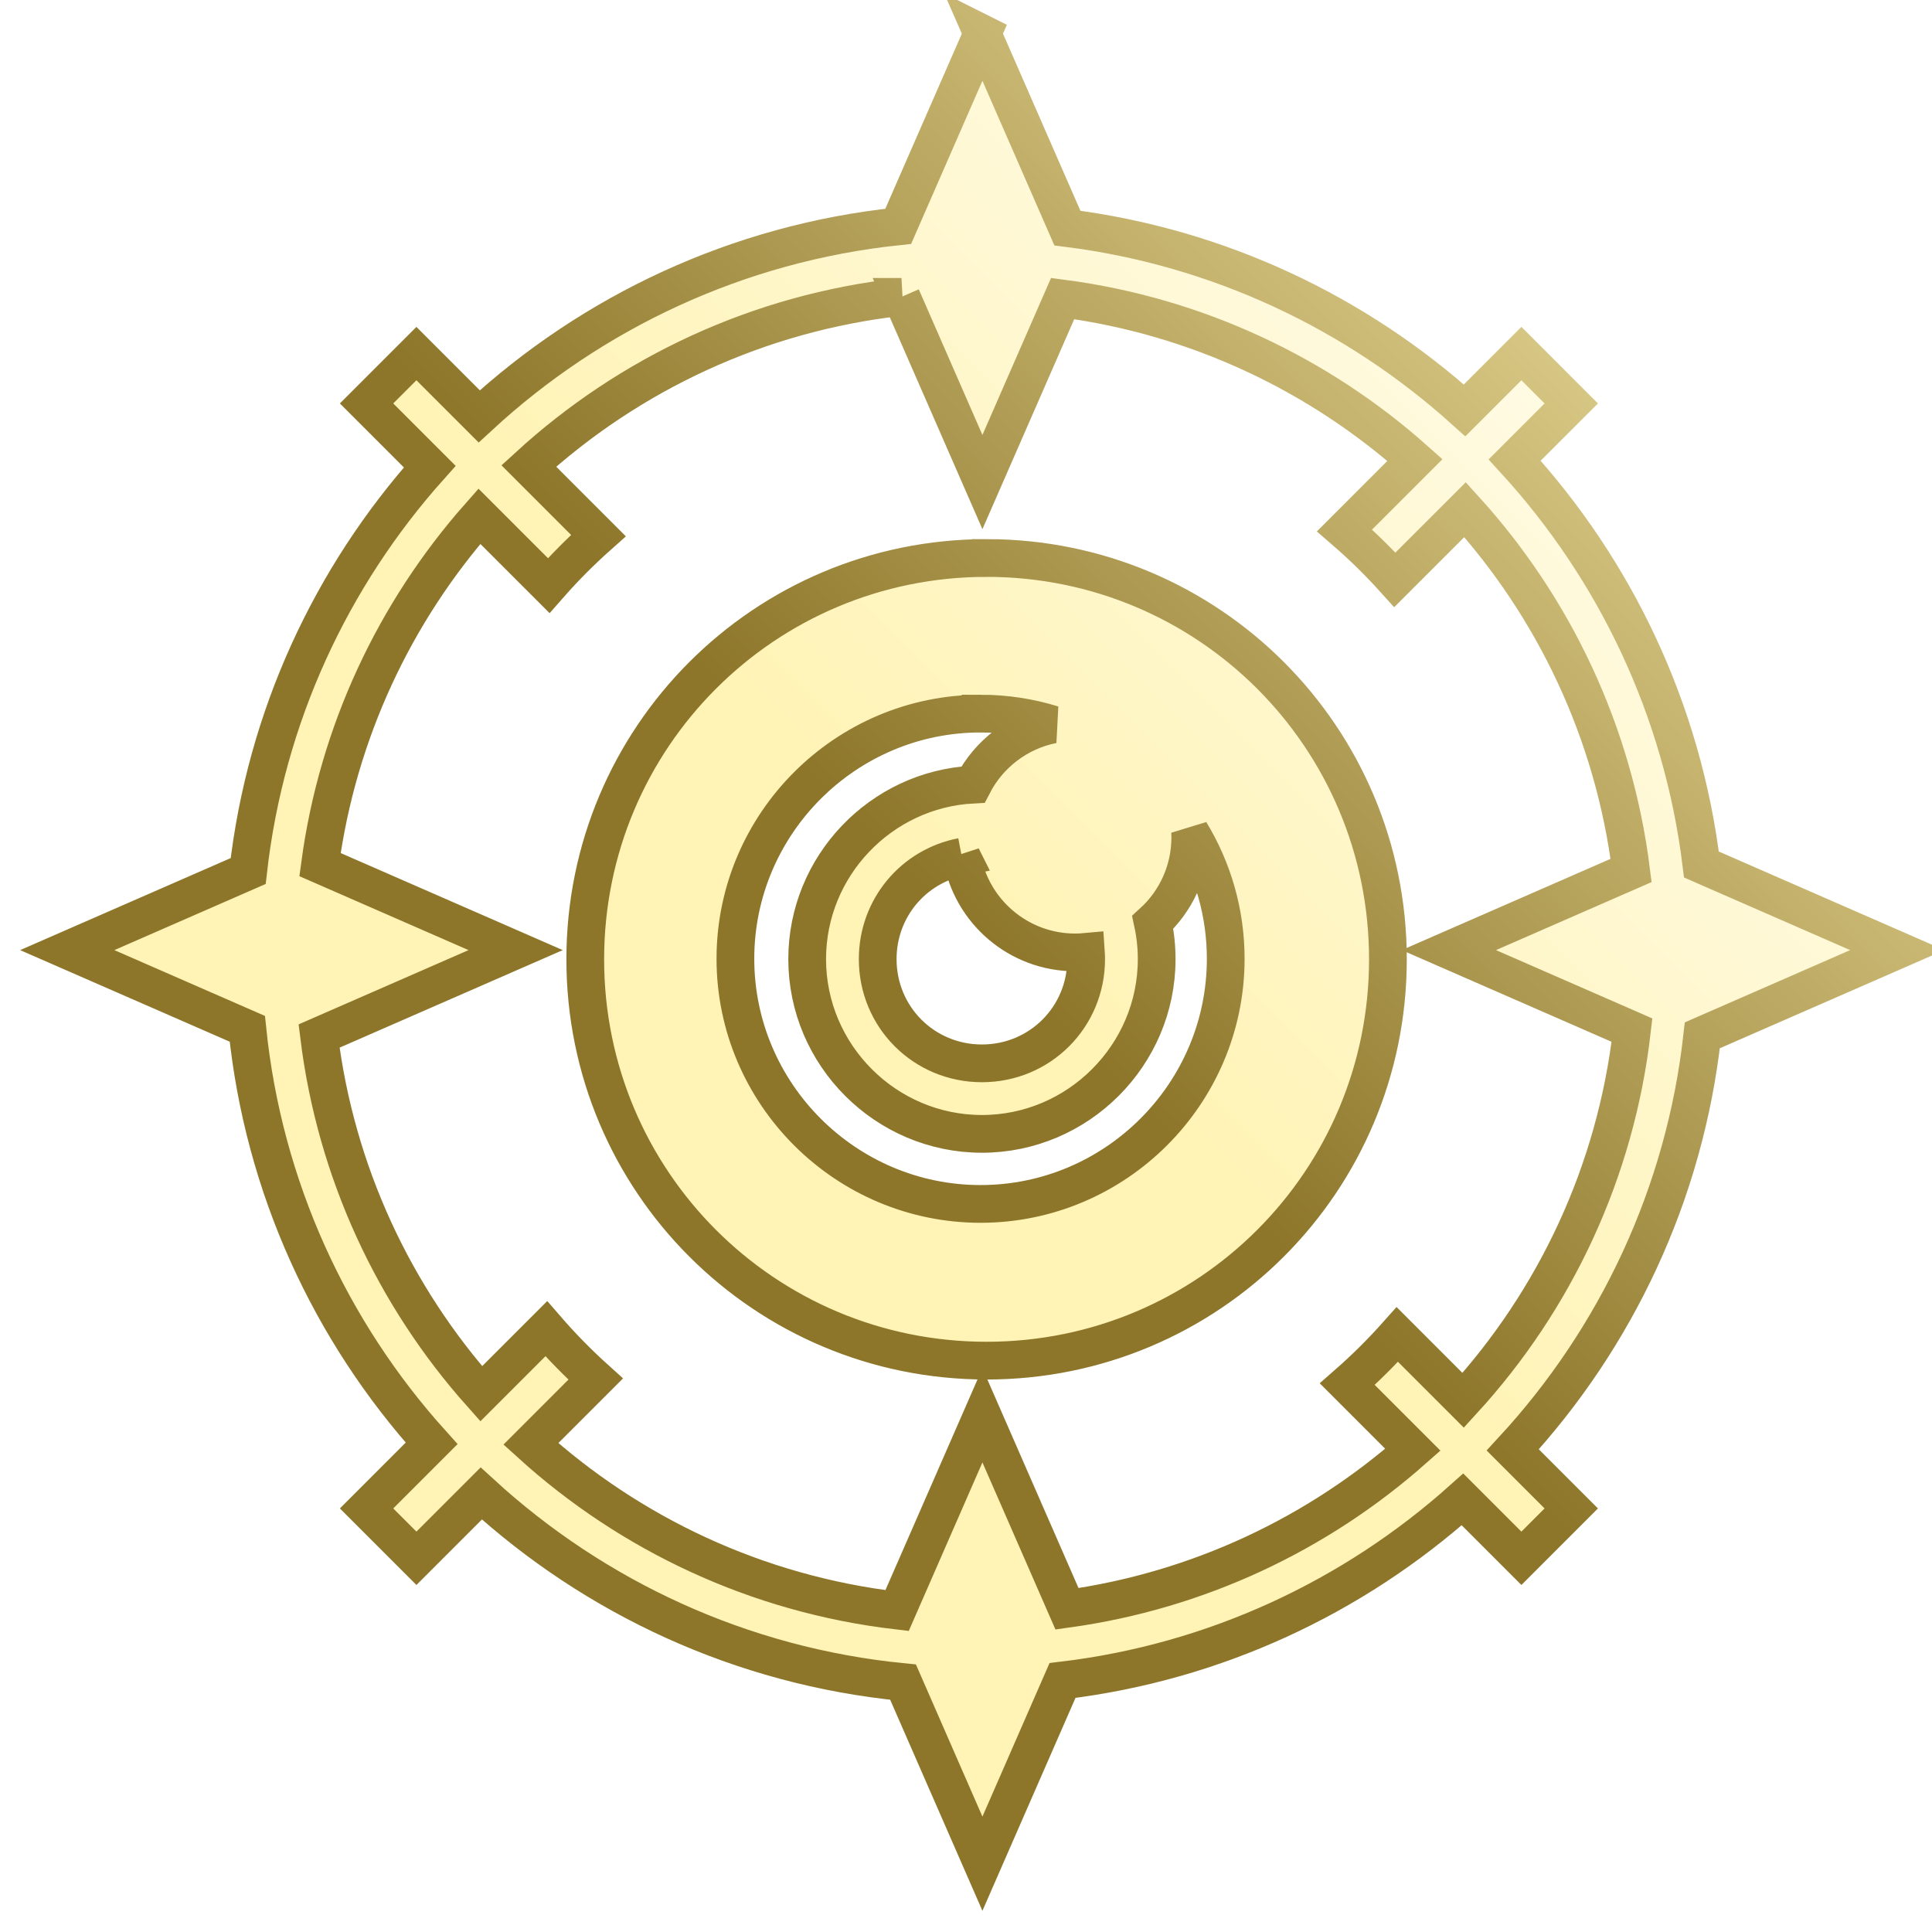
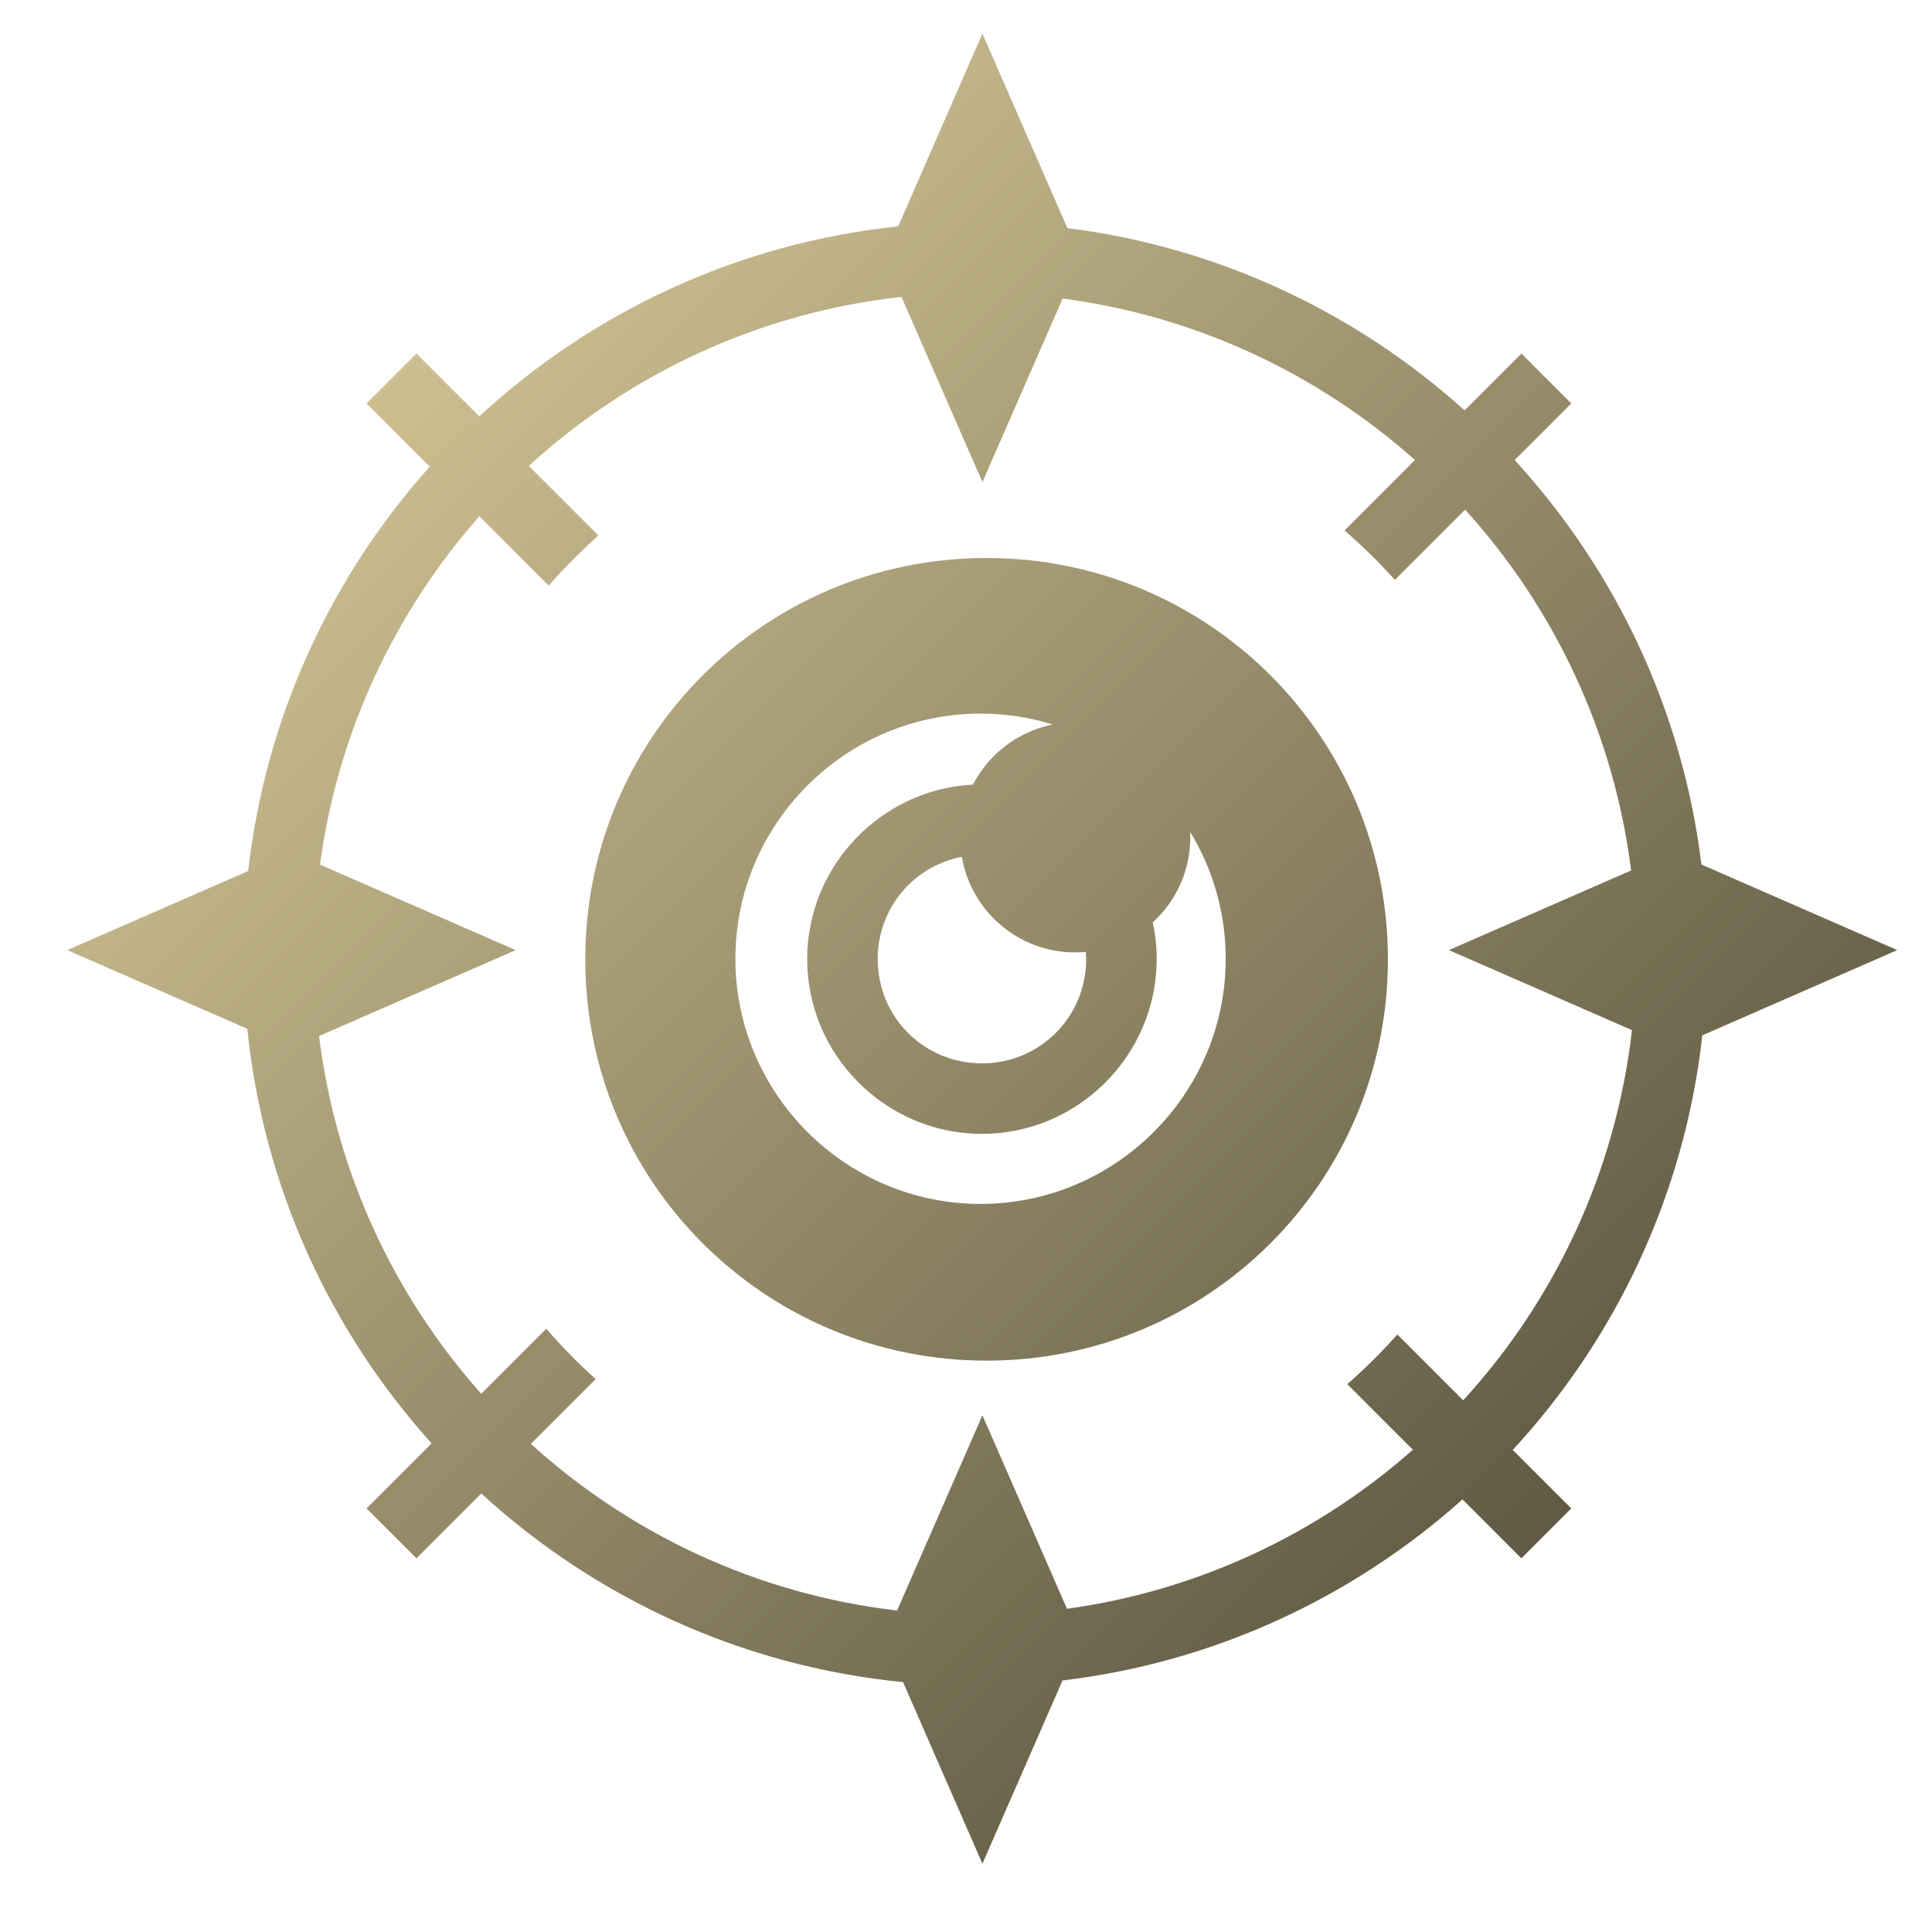
- <svg xmlns="http://www.w3.org/2000/svg" viewBox="0 0 512 512" style="height: 512px; width: 512px;">
+ <svg xmlns="http://www.w3.org/2000/svg" viewBox="0 0 512 512">
  <defs>
-     <linearGradient id="bg-gradient" x1="0" x2="1" y1="1" y2="0">
-       <stop offset="50%" stop-color="rgb(255, 243, 181)" stop-opacity="1" />
-       <stop offset="100%" stop-color="rgb(255, 255, 255)" stop-opacity="1" />
+     <linearGradient id="bg-gradient" x1="0" x2="1" y1="0" y2="1">
+       <stop offset="0%" stop-color="rgb(235, 219, 166)" />
+       <stop offset="100%" stop-color="rgb(65, 61, 46)" />
    </linearGradient>
-     <linearGradient id="stroke-gradient" x1="0" x2="1" y1="1" y2="0">
-       <stop offset="50%" stop-color="rgb(141, 118, 42)" stop-opacity="1" />
-       <stop offset="100%" stop-color="rgb(255, 243, 181)" stop-opacity="1" />
+     <linearGradient id="stroke-gradient" x1="0" x2="1" y1="0" y2="1">
+       <stop offset="0%" stop-color="rgb(236, 219, 166)" />
+       <stop offset="100%" stop-color="rgb(66, 61, 46)" />
    </linearGradient>
  </defs>
-   <g class="" transform="translate(0,0)" style="">
-     <path d="M260.352 8.924L238.037 59.98c-42.626 4.47-81.168 22.782-111.04 50.36l-16.64-16.64-13.214 13.216 16.744 16.744c-26.084 29.167-43.485 66.252-48.117 107.174L17.826 251.79l47.717 20.853c4.285 42.03 22.02 80.115 48.836 109.87L97.144 399.75l13.214 13.215 17.18-17.18c30.096 27.574 68.902 45.784 111.78 49.992l21.034 48.125 21.224-48.558c40.46-4.83 77.114-22.153 106.002-47.988l15.61 15.61 13.214-13.216-15.504-15.504c27.326-29.6 45.554-67.712 50.235-109.875l51.666-22.583-51.907-22.687c-5.02-41.053-22.904-78.167-49.49-107.184l15-15L403.19 93.7l-15.055 15.056c-28.666-25.833-65.062-43.238-105.266-48.31L260.35 8.923zM238.9 78.676l21.452 49.078 21.26-48.64c35.623 4.698 67.85 20.064 93.368 42.796l-18.664 18.664c4.716 4.08 9.17 8.457 13.342 13.088l18.606-18.605c23.548 25.954 39.397 59.022 43.996 95.625l-48.287 21.105 48.52 21.207c-4.306 37.634-20.492 71.617-44.733 98.11l-17.45-17.452c-4.145 4.66-8.575 9.057-13.263 13.168l17.38 17.38c-25.155 22.216-56.75 37.313-91.66 42.152l-22.413-51.282-22.618 51.746c-37.173-4.36-70.762-20.32-97.054-44.175l17.172-17.17c-4.632-4.175-9.005-8.63-13.086-13.345l-17.235 17.234c-23.037-25.86-38.51-58.61-42.978-94.8l52.1-22.77-51.852-22.663c4.74-35.168 19.882-67 42.238-92.313l18.374 18.374c4.112-4.69 8.51-9.116 13.17-13.26l-18.45-18.45c26.647-24.38 60.872-40.61 98.766-44.802zm22.555 69.2c-58.85 0-106.355 47.504-106.355 106.353 0 58.847 47.506 106.354 106.355 106.354 58.85 0 106.356-47.507 106.356-106.355 0-58.85-47.506-106.355-106.355-106.355zm-1.596 41.235c6.653 0 13.077 1.015 19.13 2.89-9.224 1.827-16.944 7.813-21.138 15.924-24.378 1.245-43.942 21.578-43.942 46.25 0 25.466 20.844 46.312 46.31 46.312 25.467 0 46.313-20.846 46.313-46.312 0-3.337-.365-6.59-1.045-9.733 6.114-5.575 9.95-13.606 9.95-22.534 0-.49-.015-.977-.038-1.46 5.98 9.822 9.43 21.34 9.43 33.634 0 35.772-29.2 64.97-64.97 64.97-35.772 0-64.97-29.198-64.97-64.97s29.198-64.97 64.97-64.97zm-4.964 37.95c2.45 14.385 14.968 25.34 30.05 25.34.953 0 1.896-.05 2.827-.136.043.63.07 1.267.07 1.91 0 15.366-12.256 27.623-27.622 27.623s-27.62-12.257-27.62-27.623c0-13.542 9.52-24.663 22.296-27.113z" fill="url(#bg-gradient)" fill-opacity="1" stroke="url(#stroke-gradient)" stroke-opacity="1" stroke-width="10">[
- s]*</path>
+   <g transform-origin="center" transform="">
+     <path d="M260.352 8.924L238.037 59.98c-42.626 4.47-81.168 22.782-111.04 50.36l-16.64-16.64-13.214 13.216 16.744 16.744c-26.084 29.167-43.485 66.252-48.117 107.174L17.826 251.79l47.717 20.853c4.285 42.03 22.02 80.115 48.836 109.87L97.144 399.75l13.214 13.215 17.18-17.18c30.096 27.574 68.902 45.784 111.78 49.992l21.034 48.125 21.224-48.558c40.46-4.83 77.114-22.153 106.002-47.988l15.61 15.61 13.214-13.216-15.504-15.504c27.326-29.6 45.554-67.712 50.235-109.875l51.666-22.583-51.907-22.687c-5.02-41.053-22.904-78.167-49.49-107.184l15-15L403.19 93.7l-15.055 15.056c-28.666-25.833-65.062-43.238-105.266-48.31L260.35 8.923zM238.9 78.676l21.452 49.078 21.26-48.64c35.623 4.698 67.85 20.064 93.368 42.796l-18.664 18.664c4.716 4.08 9.17 8.457 13.342 13.088l18.606-18.605c23.548 25.954 39.397 59.022 43.996 95.625l-48.287 21.105 48.52 21.207c-4.306 37.634-20.492 71.617-44.733 98.11l-17.45-17.452c-4.145 4.66-8.575 9.057-13.263 13.168l17.38 17.38c-25.155 22.216-56.75 37.313-91.66 42.152l-22.413-51.282-22.618 51.746c-37.173-4.36-70.762-20.32-97.054-44.175l17.172-17.17c-4.632-4.175-9.005-8.63-13.086-13.345l-17.235 17.234c-23.037-25.86-38.51-58.61-42.978-94.8l52.1-22.77-51.852-22.663c4.74-35.168 19.882-67 42.238-92.313l18.374 18.374c4.112-4.69 8.51-9.116 13.17-13.26l-18.45-18.45c26.647-24.38 60.872-40.61 98.766-44.802zm22.555 69.2c-58.85 0-106.355 47.504-106.355 106.353 0 58.847 47.506 106.354 106.355 106.354 58.85 0 106.356-47.507 106.356-106.355 0-58.85-47.506-106.355-106.355-106.355zm-1.596 41.235c6.653 0 13.077 1.015 19.13 2.89-9.224 1.827-16.944 7.813-21.138 15.924-24.378 1.245-43.942 21.578-43.942 46.25 0 25.466 20.844 46.312 46.31 46.312 25.467 0 46.313-20.846 46.313-46.312 0-3.337-.365-6.59-1.045-9.733 6.114-5.575 9.95-13.606 9.95-22.534 0-.49-.015-.977-.038-1.46 5.98 9.822 9.43 21.34 9.43 33.634 0 35.772-29.2 64.97-64.97 64.97-35.772 0-64.97-29.198-64.97-64.97s29.198-64.97 64.97-64.97zm-4.964 37.95c2.45 14.385 14.968 25.34 30.05 25.34.953 0 1.896-.05 2.827-.136.043.63.07 1.267.07 1.91 0 15.366-12.256 27.623-27.622 27.623s-27.62-12.257-27.62-27.623c0-13.542 9.52-24.663 22.296-27.113z" fill="url(#bg-gradient)" stroke="url(#stroke-gradient)" stroke-width="0" />
  </g>
</svg>
